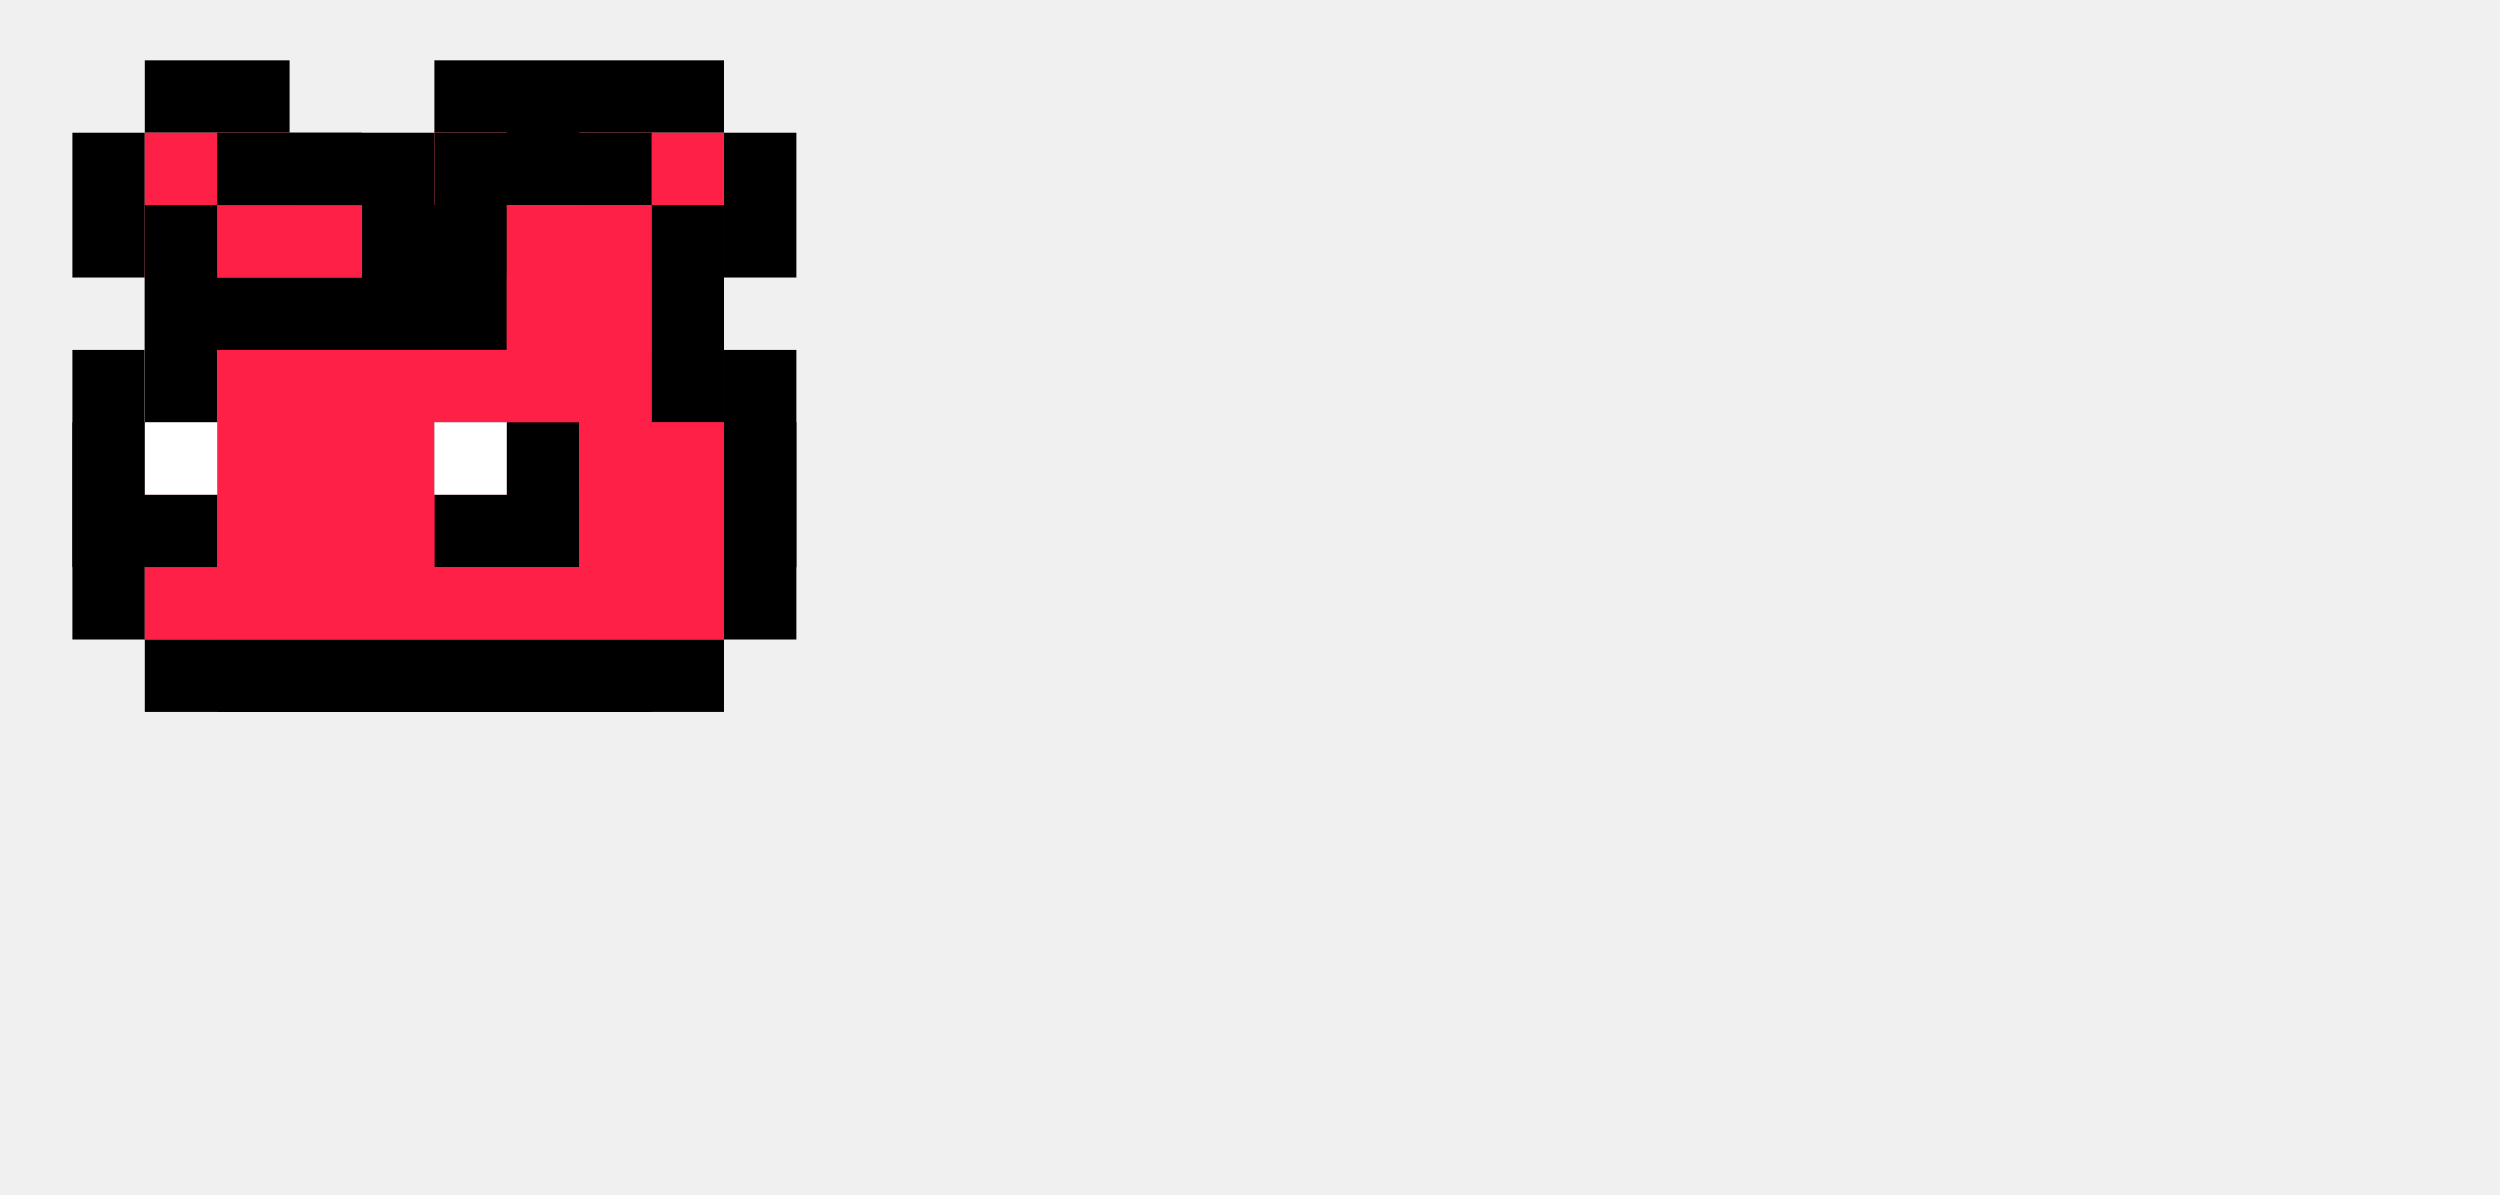
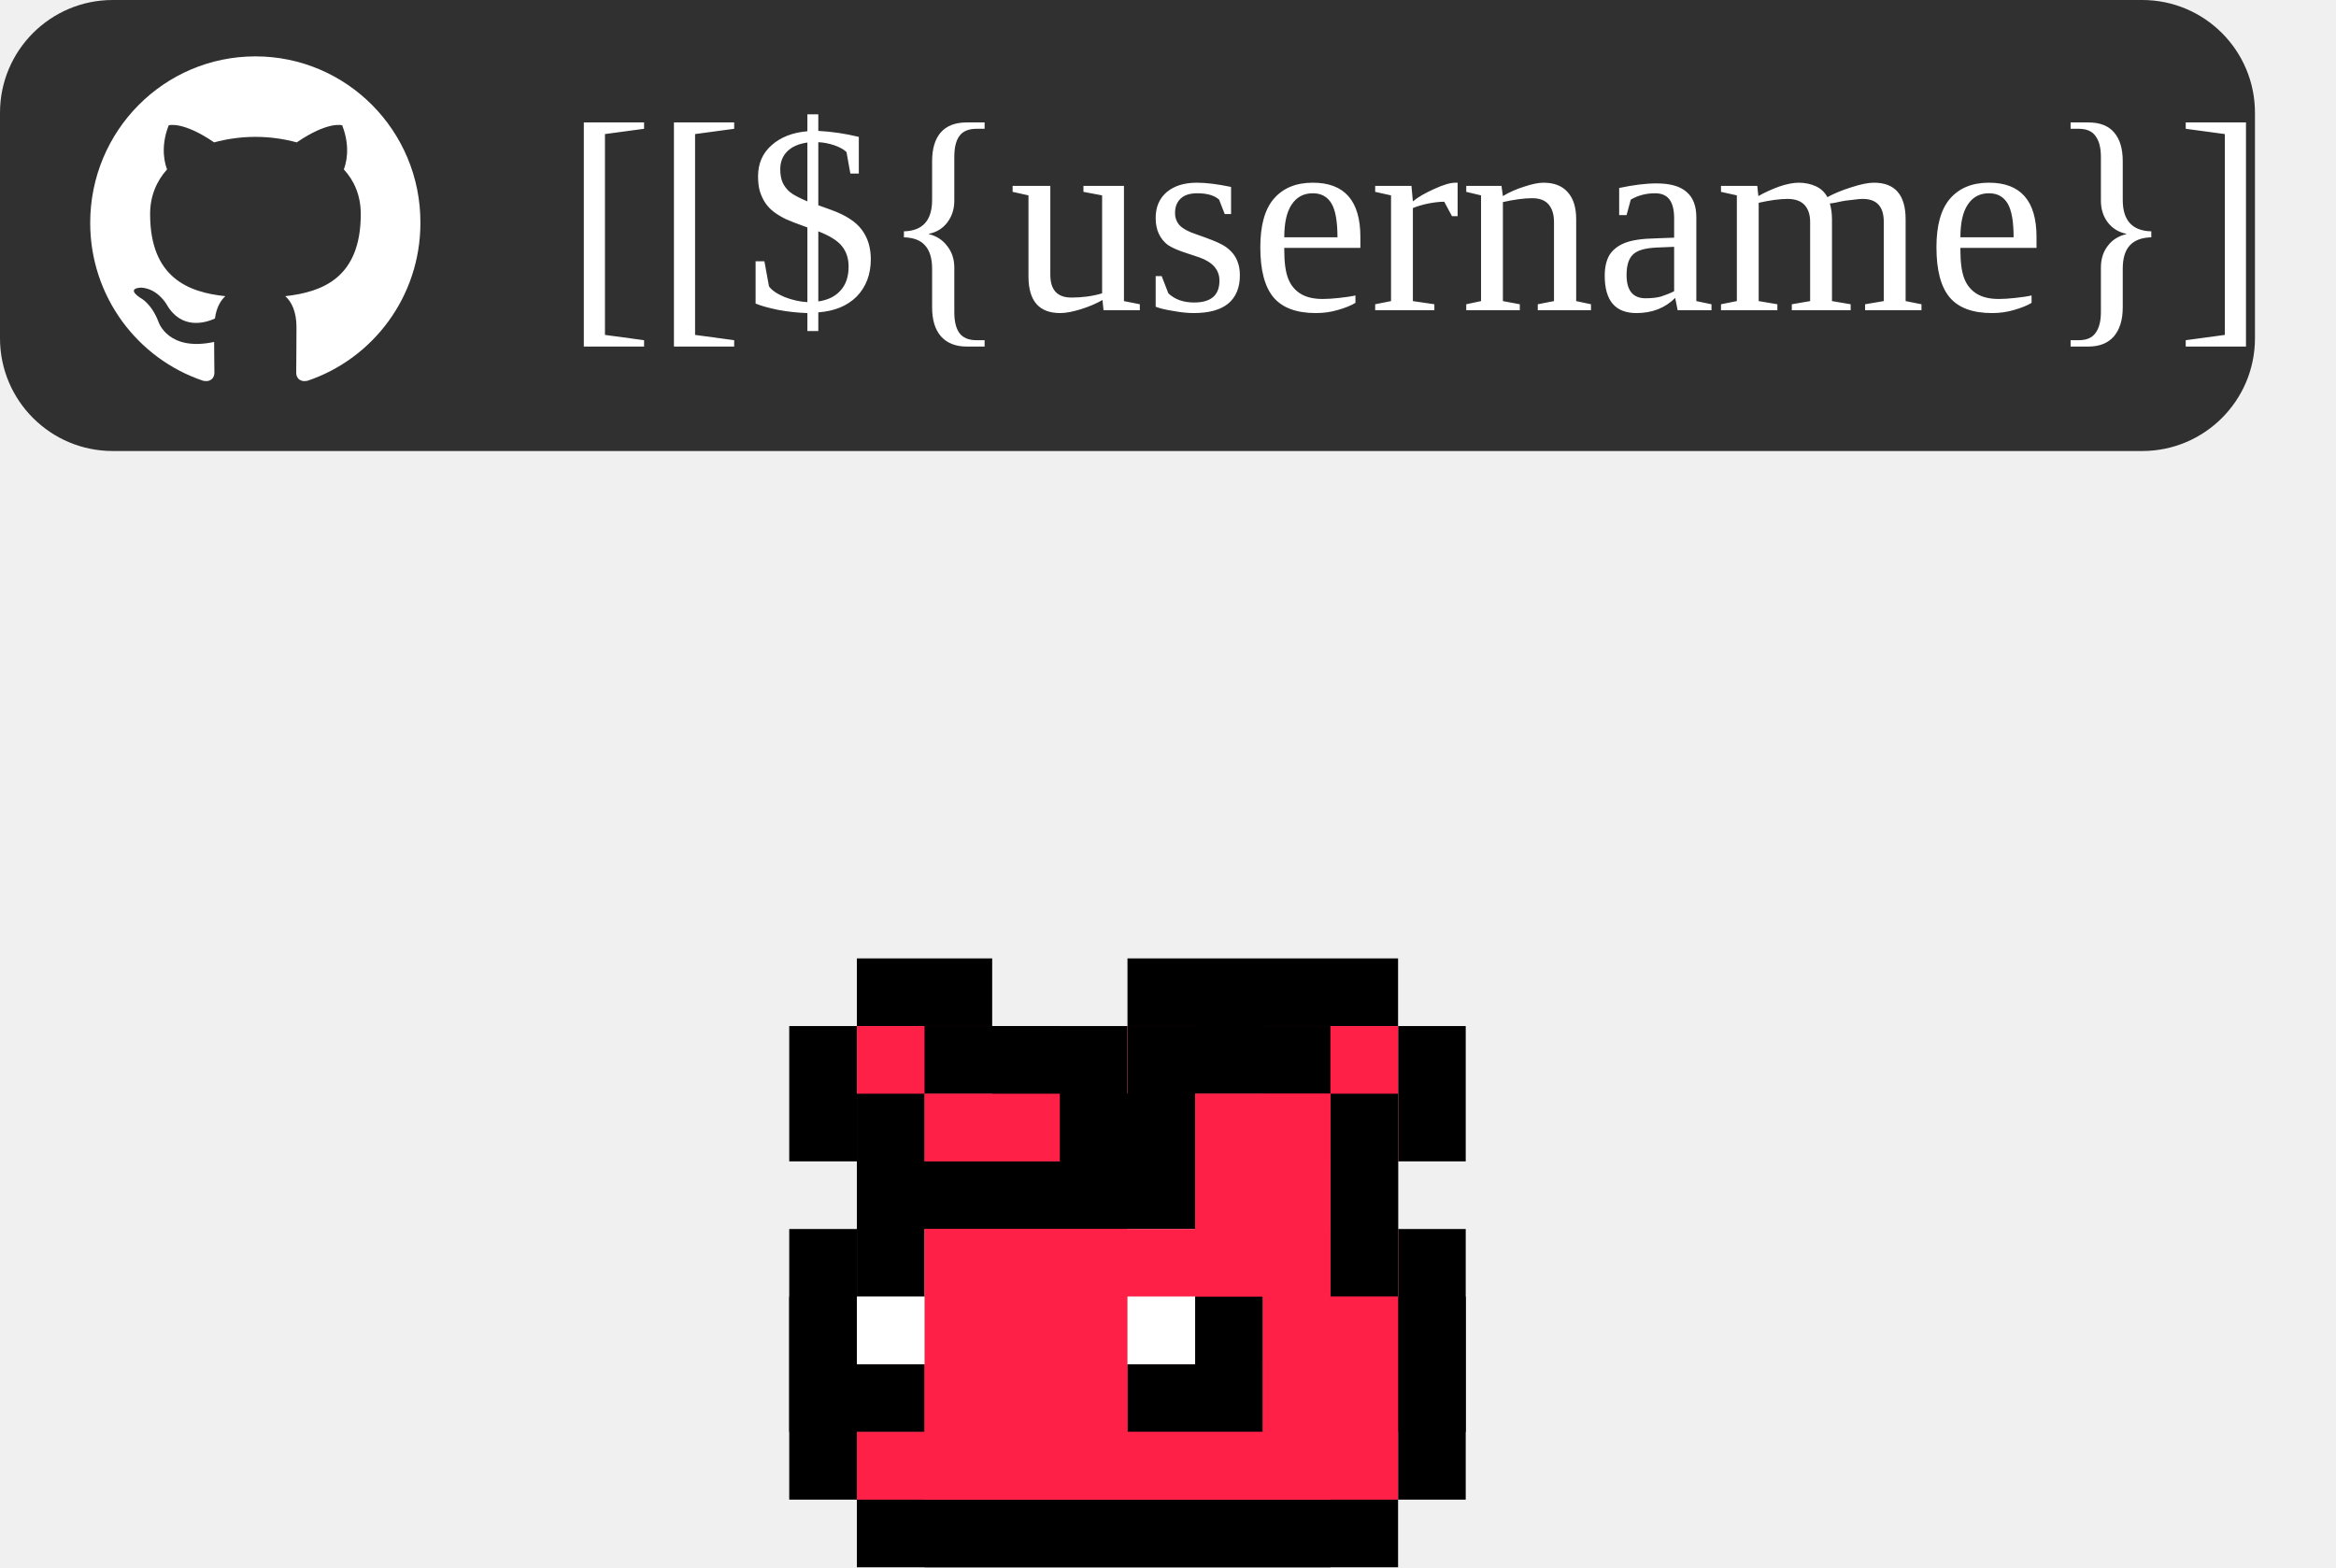
<svg xmlns="http://www.w3.org/2000/svg" fill="none" overflow="visible">
  <a href="https://github.com/[[${username}]]">
    <g id="body-[[${id}]]">
-       <g id="frame1-[[${id}]]">
-         <path stroke="#000000" d="M6 3h6M18 3h12M6 4h6M18 4h12M6 5h6M18 5h12M3 6h3M12 6h6M21 6h3M30 6h3M3 7h3M12 7h6M21 7h3M30 7h3M3 8h3M12 8h6M21 8h3M30 8h3M3 9h3M9 9h12M30 9h3M3 10h3M9 10h12M30 10h3M3 11h3M9 11h12M30 11h3M6 12h3M27 12h3M6 13h3M27 13h3M6 14h3M27 14h3M3 15h3M21 15h3M30 15h3M3 16h3M21 16h3M30 16h3M3 17h3M21 17h3M30 17h3M3 18h6M18 18h6M30 18h3M3 19h6M18 19h6M30 19h3M3 20h6M18 20h6M30 20h3M3 21h3M30 21h3M3 22h3M30 22h3M3 23h3M30 23h3M6 24h3M27 24h3M6 25h3M27 25h3M6 26h3M27 26h3M9 27h18M9 28h18M9 29h18" />
-         <path stroke="#ff2047" d="M6 6h6M18 6h3M24 6h6M6 7h6M18 7h3M24 7h6M6 8h6M18 8h3M24 8h6M6 9h3M21 9h9M6 10h3M21 10h9M6 11h3M21 11h9M9 12h18M9 13h18M9 14h18M9 15h9M24 15h6M9 16h9M24 16h6M9 17h9M24 17h6M9 18h9M24 18h6M9 19h9M24 19h6M9 20h9M24 20h6M6 21h24M6 22h24M6 23h24M9 24h18M9 25h18M9 26h18" />
-         <path stroke="#ffffff" d="M6 15h3M18 15h3M6 16h3M18 16h3M6 17h3M18 17h3" />
-       </g>
-       <g id="frame2-[[${id}]]">
-         <path stroke="#000000" d="M9 6h6M18 6h9M9 7h6M18 7h9M9 8h6M18 8h9M6 9h3M15 9h6M27 9h3M6 10h3M15 10h6M27 10h3M6 11h3M15 11h6M27 11h3M6 12h15M27 12h3M6 13h15M27 13h3M6 14h15M27 14h3M6 15h3M27 15h3M6 16h3M27 16h3M6 17h3M27 17h3M3 18h3M21 18h3M30 18h3M3 19h3M21 19h3M30 19h3M3 20h3M21 20h3M30 20h3M3 21h6M18 21h6M30 21h3M3 22h6M18 22h6M30 22h3M3 23h6M18 23h6M30 23h3M3 24h3M30 24h3M3 25h3M30 25h3M3 26h3M30 26h3M6 27h24M6 28h24M6 29h24" />
-         <path stroke="#ff2047" d="M9 9h6M21 9h6M9 10h6M21 10h6M9 11h6M21 11h6M21 12h6M21 13h6M21 14h6M9 15h18M9 16h18M9 17h18M9 18h9M24 18h6M9 19h9M24 19h6M9 20h9M24 20h6M9 21h9M24 21h6M9 22h9M24 22h6M9 23h9M24 23h6M6 24h24M6 25h24M6 26h24" />
-         <path stroke="#ffffff" d="M6 18h3M18 18h3M6 19h3M18 19h3M6 20h3M18 20h3" />
-       </g>
-       <svg viewBox="0 0 100 30" width="100" height="30" x="0" y="-20">
+       <svg viewBox="0 0 100 100" width="100" height="100" x="32" y="40">
+         <g id="frame1-[[${id}]]">
+           <path stroke="#000000" d="M6 3h6M18 3h12M6 4h6M18 4h12M6 5h6M18 5h12M3 6h3M12 6h6M21 6h3M30 6h3M3 7h3M12 7h6M21 7h3M30 7h3M3 8h3M12 8h6M21 8h3M30 8h3M3 9h3M9 9h12M30 9h3M3 10h3M9 10h12M30 10h3M3 11h3M9 11h12M30 11h3M6 12h3M27 12h3M6 13h3M27 13h3M6 14h3M27 14h3M3 15h3M21 15h3M30 15h3M3 16h3M21 16h3M30 16h3M3 17h3M21 17h3M30 17h3M3 18h6M18 18h6M30 18h3M3 19h6M18 19h6M30 19h3M3 20h6M18 20h6M30 20h3M3 21h3M30 21h3M3 22h3M30 22h3M3 23h3M30 23h3M6 24h3M27 24h3M6 25h3M27 25h3M6 26h3M27 26h3M9 27h18M9 28h18M9 29h18" />
+           <path stroke="#ff2047" d="M6 6h6M18 6h3M24 6h6M6 7h6M18 7h3M24 7h6M6 8h6M18 8h3M24 8h6M6 9h3M21 9h9M6 10h3M21 10h9M6 11h3M21 11h9M9 12h18M9 13h18M9 14h18M9 15h9M24 15h6M9 16h9M24 16h6M9 17h9M24 17h6M9 18h9M24 18h6M9 19h9M24 19h6M9 20h9M24 20h6M6 21h24M6 22h24M6 23h24M9 24h18M9 25h18M9 26h18" />
+           <path stroke="#ffffff" d="M6 15h3M18 15h3M6 16h3M18 16h3M6 17h3M18 17h3" />
+         </g>
+         <g id="frame2-[[${id}]]">
+           <path stroke="#000000" d="M9 6h6M18 6h9M9 7h6M18 7h9M9 8h6M18 8h9M6 9h3M15 9h6M27 9h3M6 10h3M15 10h6M27 10h3M6 11h3M15 11h6M27 11h3M6 12h15M27 12h3M6 13h15M27 13h3M6 14h15M27 14h3M6 15h3M27 15h3M6 16h3M27 16h3M6 17h3M27 17h3M3 18h3M21 18h3M30 18h3M3 19h3M21 19h3M30 19h3M3 20h3M21 20h3M30 20h3M3 21h6M18 21h6M30 21h3M3 22h6M18 22h6M30 22h3M3 23h6M18 23h6M30 23h3M3 24h3M30 24h3M3 25h3M30 25h3M3 26h3M30 26h3M6 27h24M6 28h24M6 29h24" />
+           <path stroke="#ff2047" d="M9 9h6M21 9h6M9 10h6M21 10h6M9 11h6M21 11h6M21 12h6M21 13h6M21 14h6M9 15h18M9 16h18M9 17h18M9 18h9M24 18h6M9 19h9M24 19h6M9 20h9M24 20h6M9 21h9M24 21h6M9 22h9M24 22h6M9 23h9M24 23h6M6 24h24M6 25h24M6 26h24" />
+           <path stroke="#ffffff" d="M6 18h3M18 18h3M6 19h3M18 19h3M6 20h3M18 20h3" />
+         </g>
+       </svg>
+       <svg viewBox="0 0 100 30" width="100" height="30" x="0" y="0">
        <g id="username-[[${id}]]">
          <rect x="0" y="0" width="100" height="20" fill="black" fill-opacity="0.8" rx="5" />
          <svg x="4" y="2.5" width="15" height="15" viewBox="0 0 100 100">
            <path fill-rule="evenodd" clip-rule="evenodd" d="M48.854 0C21.839 0 0 22 0 49.217c0 21.756 13.993 40.172 33.405 46.69 2.427.49 3.316-1.059 3.316-2.362 0-1.141-.08-5.052-.08-9.127-13.59 2.934-16.42-5.867-16.42-5.867-2.184-5.704-5.42-7.17-5.42-7.17-4.448-3.015.324-3.015.324-3.015 4.934.326 7.523 5.052 7.523 5.052 4.367 7.496 11.404 5.378 14.235 4.074.404-3.178 1.699-5.378 3.074-6.6-10.839-1.141-22.243-5.378-22.243-24.283 0-5.378 1.94-9.778 5.014-13.2-.485-1.222-2.184-6.275.486-13.038 0 0 4.125-1.304 13.426 5.052a46.97 46.97 0 0 1 12.214-1.63c4.125 0 8.33.571 12.213 1.63 9.302-6.356 13.427-5.052 13.427-5.052 2.67 6.763.97 11.816.485 13.038 3.155 3.422 5.015 7.822 5.015 13.2 0 18.905-11.404 23.06-22.324 24.283 1.78 1.548 3.316 4.481 3.316 9.126 0 6.6-.08 11.897-.08 13.526 0 1.304.89 2.853 3.316 2.364 19.412-6.52 33.405-24.935 33.405-46.691C97.707 22 75.788 0 48.854 0z" fill="#fff" />
          </svg>
          <text x="25" y="11" dominant-baseline="middle" style="fill:white" textLength="70" lengthAdjust="spacing">
                        [[${username}]]
                    </text>
          <rect x="0" y="23" width="[[${exp}]]" height="2" fill="#48ff00" rx="1" />
        </g>
      </svg>
    </g>
  </a>
  <style>
        #frame1-[[${id}]] {
        animation: 1s frameToggle infinite;
        }
        #frame2-[[${id}]] {
        animation: 1s frameToggle infinite reverse;
        }
        #body-[[${id}]] {
        animation: move-body-[[${id}]] [[${motion.duration}]]s infinite;
        }
        #username-[[${id}]] {
        animation: move-username-[[${id}]] [[${motion.duration}]]s infinite;
        }
        @keyframes move-body-[[${id}]] {
        0%, 10% {
        transform: translate([[${motion.positions[0].x}]]%, [[${y}]]%) scaleX([[${motion.positions[0].direction}]]);
        }
        20%, 30% {
        transform: translate([[${motion.positions[1].x}]]%, [[${y}]]%) scaleX([[${motion.positions[1].direction}]]);
        }
        40%, 50% {
        transform: translate([[${motion.positions[2].x}]]%, [[${y}]]%) scaleX([[${motion.positions[2].direction}]]);
        }
        50.01% {
        transform: translate([[${motion.positions[3].x}]]%, [[${y}]]%) scaleX([[${motion.positions[3].direction}]]);
        }
        60%, 70% {
        transform: translate([[${motion.positions[4].x}]]%, [[${y}]]%) scaleX([[${motion.positions[4].direction}]]);
        }
        80%, 100% {
        transform: translate([[${motion.positions[5].x}]]%, [[${y}]]%) scaleX([[${motion.positions[5].direction}]]);
        }
        }
        @keyframes move-username-[[${id}]] {
        0%, 10% {
        transform: scaleX([[${motion.positions[0].direction}]])
        translateX([[${motion.positions[0].direction &gt; 0 ? 0: -100}]]%);
        }
        20%, 30% {
        transform: scaleX([[${motion.positions[1].direction}]])
        translateX([[${motion.positions[1].direction &gt; 0 ? 0: -100}]]%);
        }
        40%, 50% {
        transform: scaleX([[${motion.positions[2].direction}]])
        translateX([[${motion.positions[2].direction &gt; 0 ? 0: -100}]]%);
        }
        50.01% {
        transform: scaleX([[${motion.positions[3].direction}]])
        translateX([[${motion.positions[3].direction &gt; 0 ? 0: -100}]]%);
        }
        60%, 70% {
        transform: scaleX([[${motion.positions[4].direction}]])
        translateX([[${motion.positions[4].direction &gt; 0 ? 0: -100}]]%);
        }
        80%, 100% {
        transform: scaleX([[${motion.positions[5].direction}]])
        translateX([[${motion.positions[5].direction &gt; 0 ? 0: -100}]]%);
        }
        }
    </style>
</svg>
